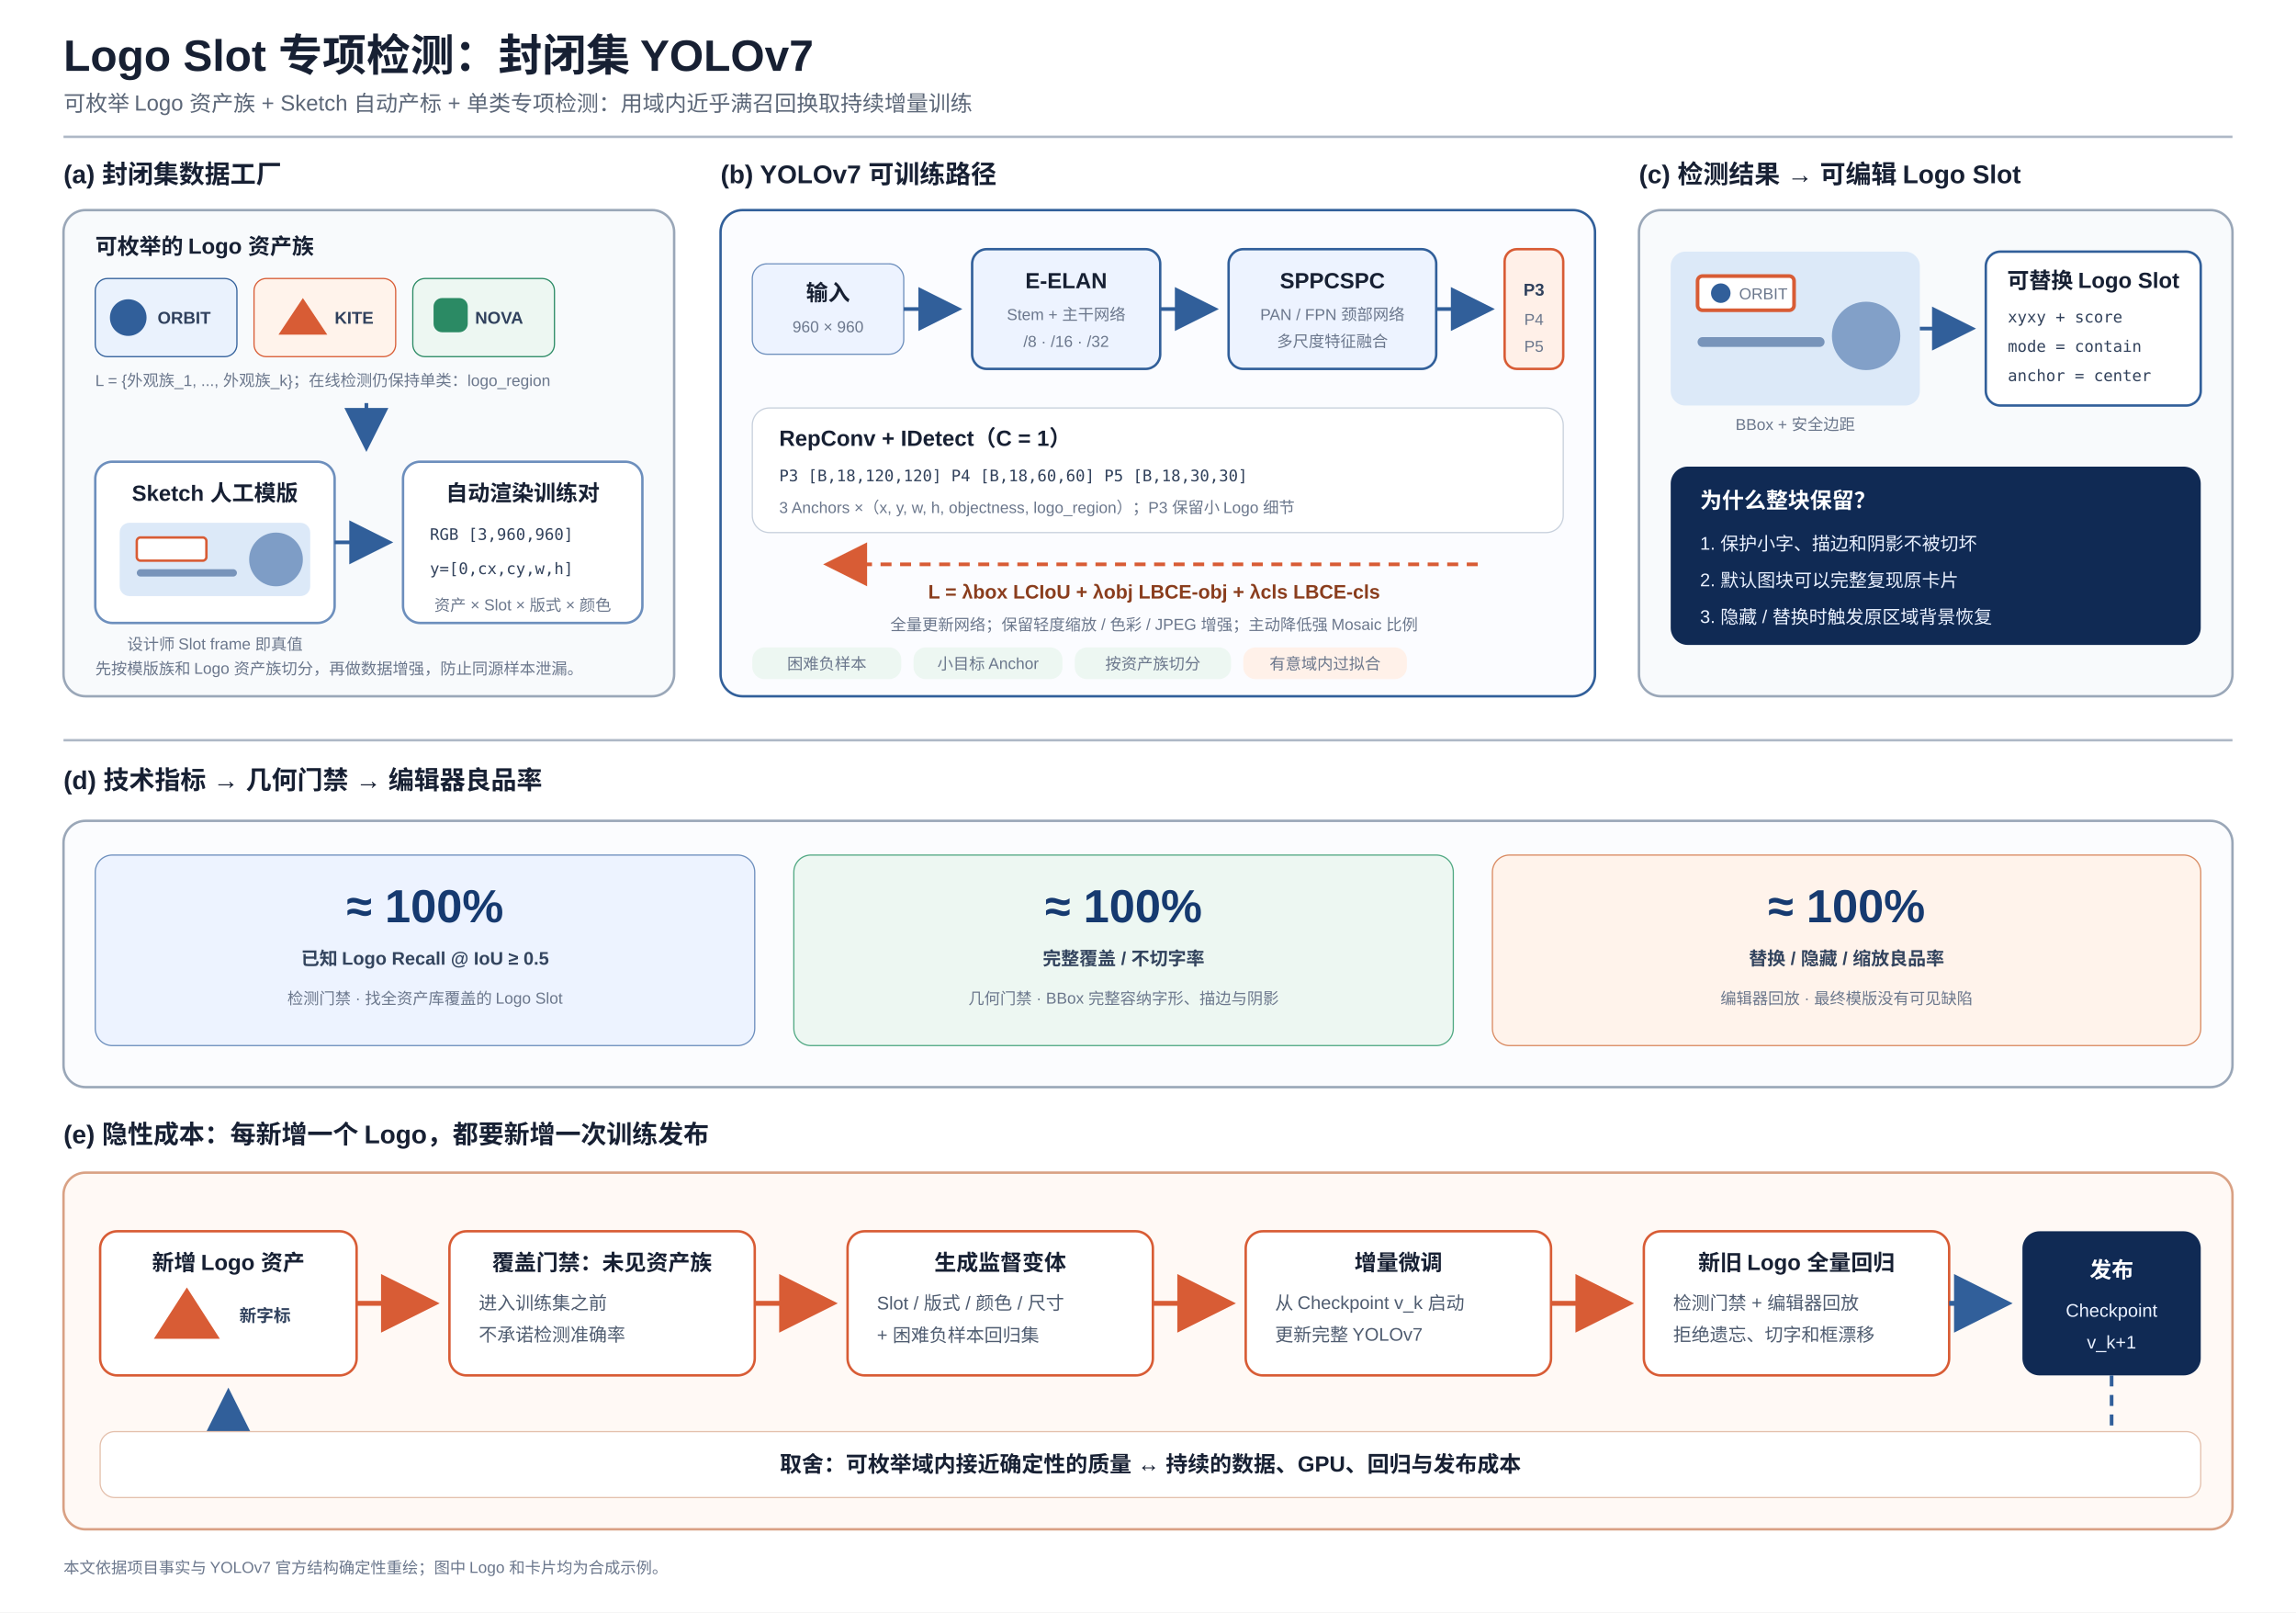
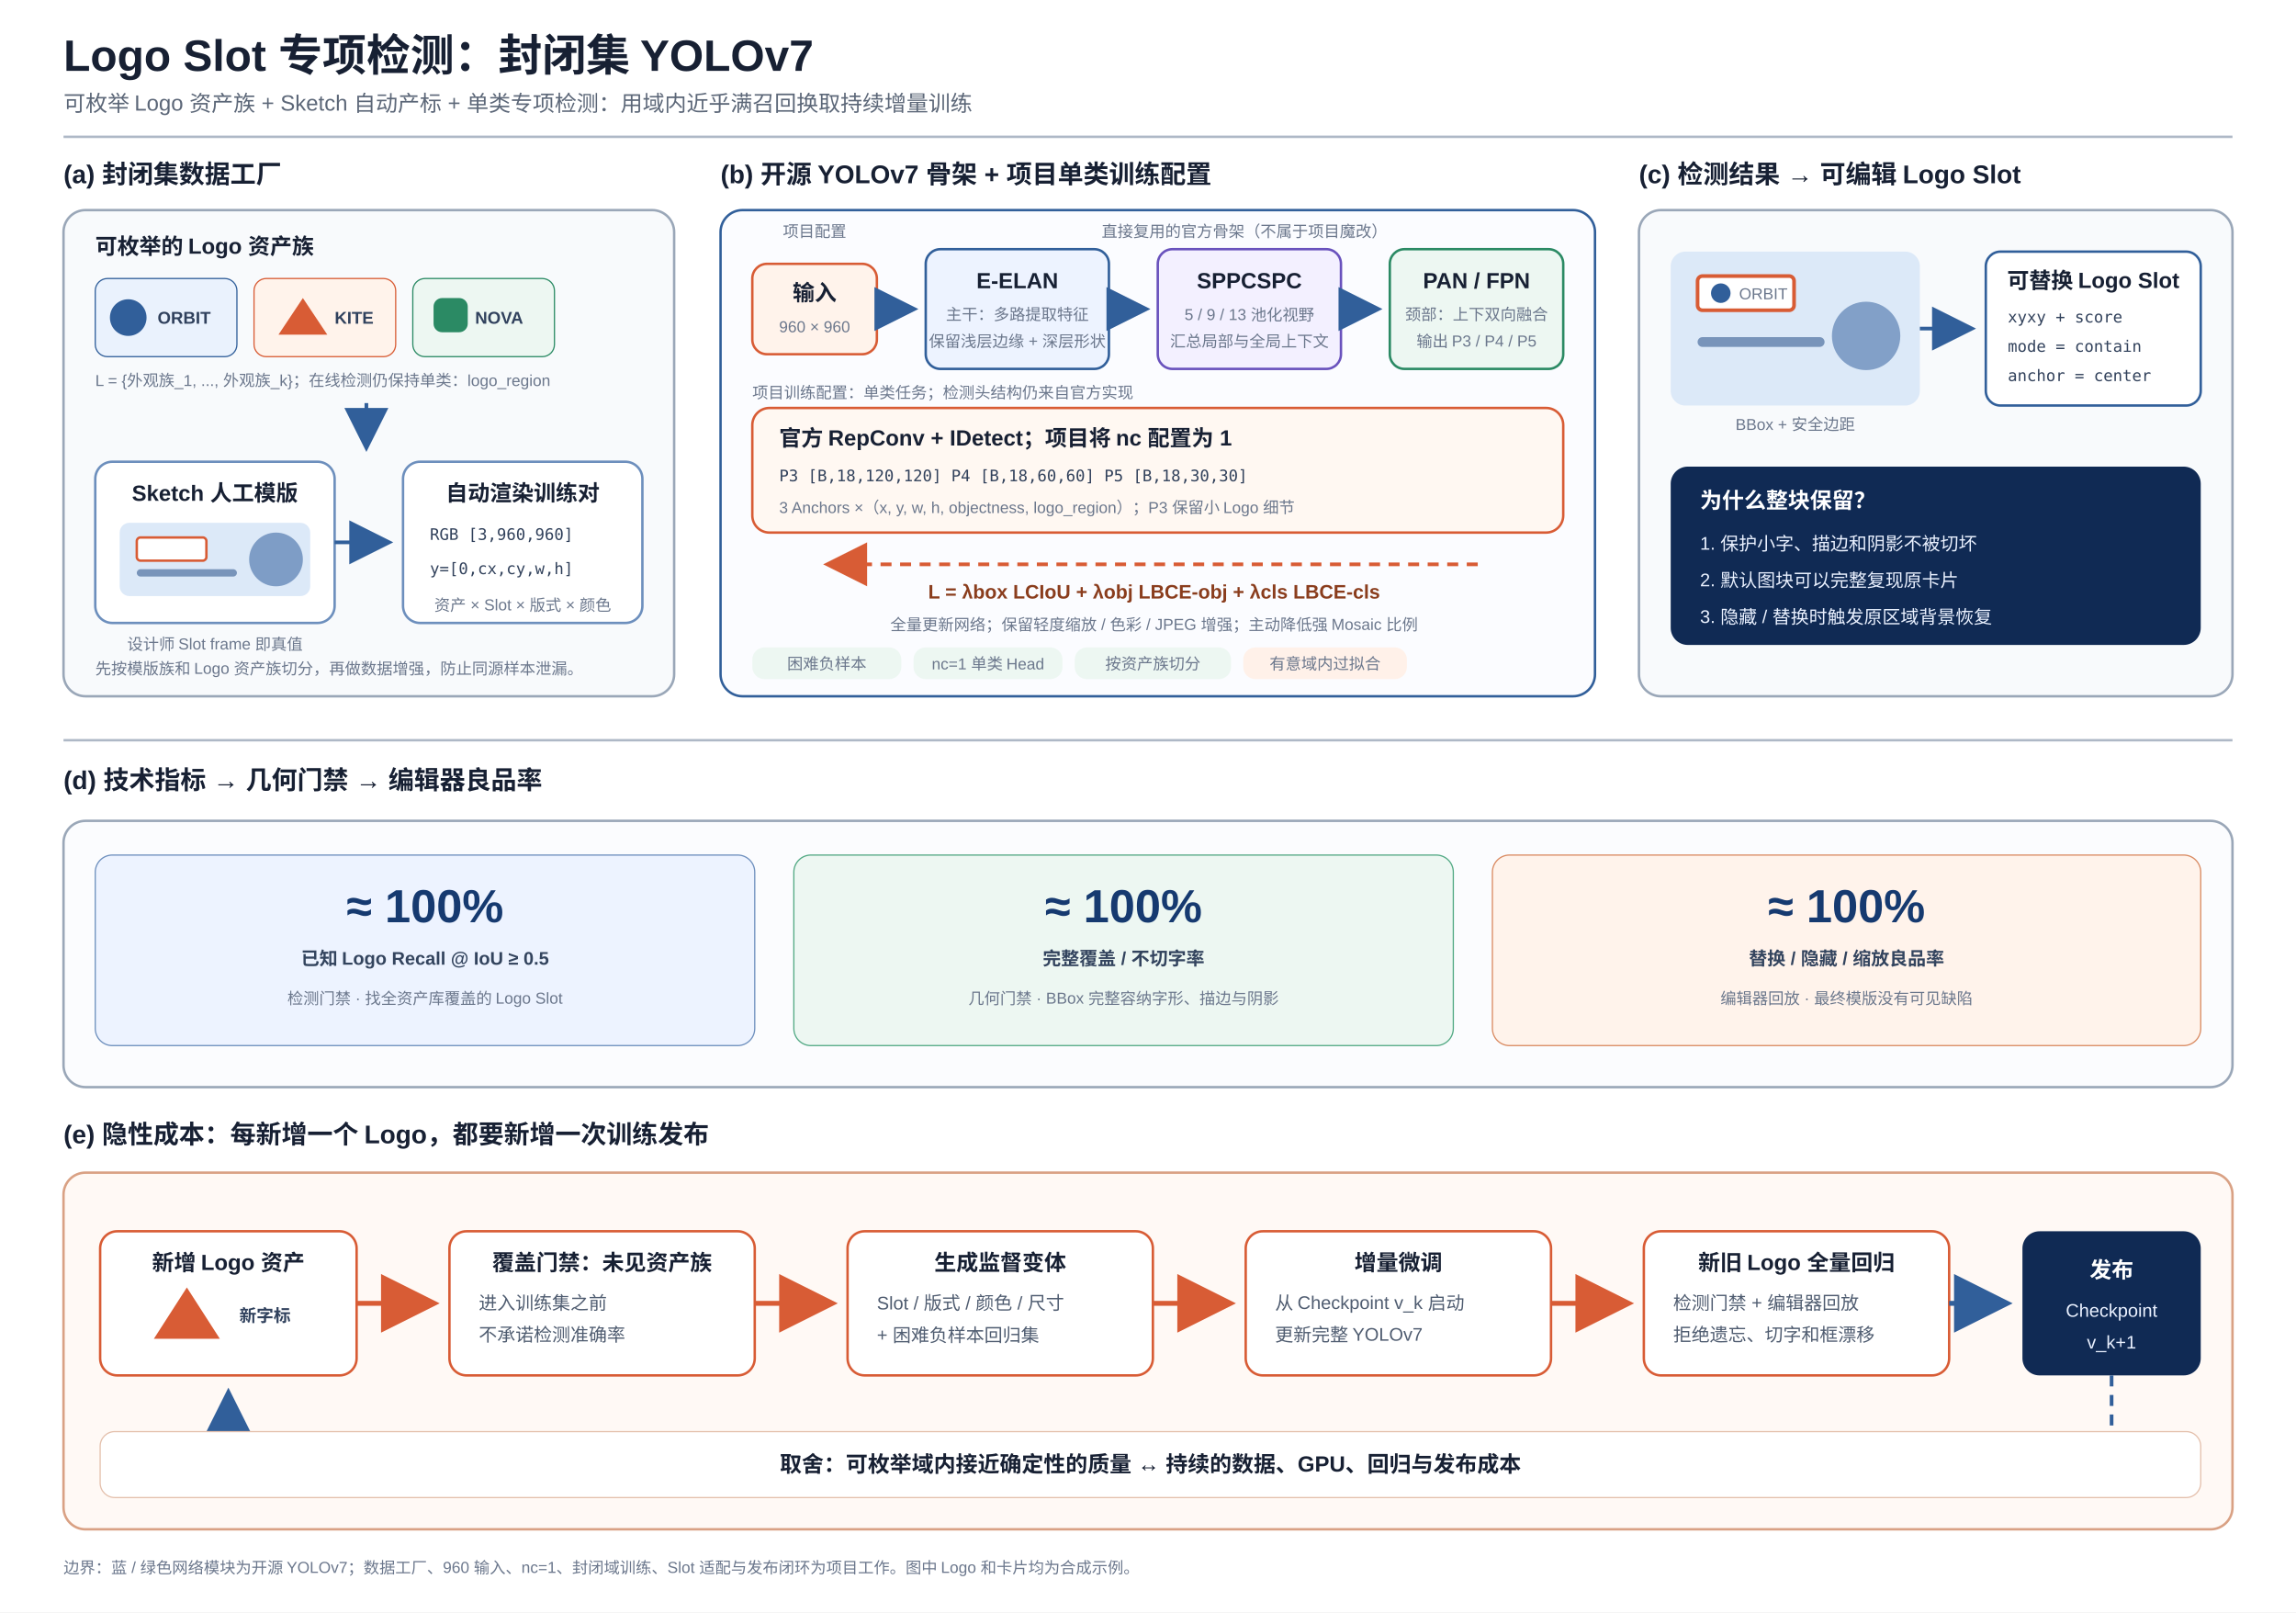
<svg xmlns="http://www.w3.org/2000/svg" width="1880" height="1320" viewBox="0 0 1880 1320">
  <defs>
    <marker id="arrow" markerWidth="12" markerHeight="12" refX="10" refY="6" orient="auto">
      <path d="M0 0L12 6L0 12Z" fill="#315f9a" />
    </marker>
    <marker id="orangeArrow" markerWidth="12" markerHeight="12" refX="10" refY="6" orient="auto">
      <path d="M0 0L12 6L0 12Z" fill="#d85c35" />
    </marker>
    <style>
      .f{font-family:Arial,"PingFang SC","Noto Sans CJK SC",sans-serif}.title{font-size:36px;font-weight:800;fill:#172033}.sub{font-size:18px;fill:#5c6778}.label{font-size:21px;font-weight:800;fill:#172033}.node{font-size:18px;font-weight:800;fill:#172033}.body{font-size:15px;fill:#4f5c70}.small{font-size:13px;fill:#6b778c}.mono{font-family:"SFMono-Regular",Consolas,monospace;font-size:13px;fill:#31415b}.metric{font-size:38px;font-weight:800;fill:#163a70}.metricSub{font-size:15px;font-weight:700;fill:#33445e}.white{font-size:18px;font-weight:800;fill:#fff}.whiteBody{font-size:15px;fill:#eaf1ff}.chip{font-size:14px;font-weight:700;fill:#30415d}.eq{font-size:16px;font-weight:700;fill:#8a3d1d}
    </style>
  </defs>
  <rect width="1880" height="1320" fill="#fff" />
  <text class="f title" x="52" y="58">Logo Slot 专项检测：封闭集 YOLOv7</text>
  <text class="f sub" x="52" y="91">可枚举 Logo 资产族 + Sketch 自动产标 + 单类专项检测：用域内近乎满召回换取持续增量训练</text>
  <line x1="52" y1="112" x2="1828" y2="112" stroke="#aeb8c6" stroke-width="2" />
  <text class="f label" x="52" y="150">(a) 封闭集数据工厂</text>
  <rect x="52" y="172" width="500" height="398" rx="18" fill="#f8fafc" stroke="#9aa7b8" stroke-width="2" />
  <text class="f node" x="78" y="208">可枚举的 Logo 资产族</text>
  <rect x="78" y="228" width="116" height="64" rx="10" fill="#eaf2fd" stroke="#315f9a" />
  <circle cx="105" cy="260" r="15" fill="#315f9a" />
  <text class="f chip" x="129" y="265">ORBIT</text>
  <rect x="208" y="228" width="116" height="64" rx="10" fill="#fff3eb" stroke="#d85c35" />
  <path d="M228 274 L248 244 L268 274Z" fill="#d85c35" />
  <text class="f chip" x="274" y="265">KITE</text>
  <rect x="338" y="228" width="116" height="64" rx="10" fill="#edf7f2" stroke="#2b8a64" />
  <rect x="355" y="244" width="28" height="28" rx="7" fill="#2b8a64" />
  <text class="f chip" x="389" y="265">NOVA</text>
  <text class="f small" x="78" y="316">L = {外观族_1, ..., 外观族_k}；在线检测仍保持单类：logo_region</text>
  <line x1="300" y1="330" x2="300" y2="364" stroke="#315f9a" stroke-width="3" marker-end="url(#arrow)" />
  <rect x="78" y="378" width="196" height="132" rx="14" fill="#fff" stroke="#6d8fbd" stroke-width="2" />
  <text class="f node" x="176" y="410" text-anchor="middle">Sketch 人工模版</text>
  <rect x="98" y="428" width="156" height="60" rx="8" fill="#dce9f8" />
  <rect x="112" y="440" width="57" height="19" rx="3" fill="#fff" stroke="#d85c35" stroke-width="2" />
  <rect x="112" y="466" width="82" height="6" rx="3" fill="#7894ba" />
  <circle cx="226" cy="458" r="22" fill="#5f84b5" opacity=".75" />
  <text class="f small" x="176" y="532" text-anchor="middle">设计师 Slot frame 即真值</text>
  <line x1="274" y1="444" x2="316" y2="444" stroke="#315f9a" stroke-width="3" marker-end="url(#arrow)" />
  <rect x="330" y="378" width="196" height="132" rx="14" fill="#fff" stroke="#6d8fbd" stroke-width="2" />
  <text class="f node" x="428" y="410" text-anchor="middle">自动渲染训练对</text>
  <text class="f mono" x="352" y="442">RGB [3,960,960]</text>
  <text class="f mono" x="352" y="470">y=[0,cx,cy,w,h]</text>
  <text class="f small" x="428" y="500" text-anchor="middle">资产 × Slot × 版式 × 颜色</text>
  <text class="f small" x="78" y="552">先按模版族和 Logo 资产族切分，再做数据增强，防止同源样本泄漏。</text>
-   <text class="f label" x="590" y="150">(b) YOLOv7 可训练路径</text>
+   <text class="f label" x="590" y="150">(b) 开源 YOLOv7 骨架 + 项目单类训练配置</text>
  <rect x="590" y="172" width="716" height="398" rx="18" fill="#fbfcff" stroke="#315f9a" stroke-width="2" />
-   <rect x="616" y="216" width="124" height="74" rx="12" fill="#edf3ff" stroke="#6d8fbd" />
-   <text class="f node" x="678" y="246" text-anchor="middle">输入</text>
-   <text class="f small" x="678" y="272" text-anchor="middle">960 × 960</text>
-   <line x1="740" y1="253" x2="782" y2="253" stroke="#315f9a" stroke-width="3" marker-end="url(#arrow)" />
-   <rect x="796" y="204" width="154" height="98" rx="12" fill="#edf3ff" stroke="#315f9a" stroke-width="2" />
-   <text class="f node" x="873" y="236" text-anchor="middle">E-ELAN</text>
-   <text class="f small" x="873" y="262" text-anchor="middle">Stem + 主干网络</text>
-   <text class="f small" x="873" y="284" text-anchor="middle">/8 · /16 · /32</text>
-   <line x1="950" y1="253" x2="992" y2="253" stroke="#315f9a" stroke-width="3" marker-end="url(#arrow)" />
-   <rect x="1006" y="204" width="170" height="98" rx="12" fill="#edf3ff" stroke="#315f9a" stroke-width="2" />
-   <text class="f node" x="1091" y="236" text-anchor="middle">SPPCSPC</text>
-   <text class="f small" x="1091" y="262" text-anchor="middle">PAN / FPN 颈部网络</text>
-   <text class="f small" x="1091" y="284" text-anchor="middle">多尺度特征融合</text>
-   <line x1="1176" y1="253" x2="1218" y2="253" stroke="#315f9a" stroke-width="3" marker-end="url(#arrow)" />
-   <rect x="1232" y="204" width="48" height="98" rx="10" fill="#fff0e8" stroke="#d85c35" stroke-width="2" />
-   <text class="f chip" x="1256" y="242" text-anchor="middle">P3</text>
-   <text class="f small" x="1256" y="266" text-anchor="middle">P4</text>
-   <text class="f small" x="1256" y="288" text-anchor="middle">P5</text>
-   <rect x="616" y="334" width="664" height="102" rx="14" fill="#fff" stroke="#c7d0dc" />
-   <text class="f node" x="638" y="365">RepConv + IDetect（C = 1）</text>
+   <text class="f small" x="667" y="194" text-anchor="middle" fill="#b54b2d">项目配置</text>
+   <text class="f small" x="1019" y="194" text-anchor="middle">直接复用的官方骨架（不属于项目魔改）</text>
+   <rect x="616" y="216" width="102" height="74" rx="12" fill="#fff3eb" stroke="#d85c35" stroke-width="2" />
+   <text class="f node" x="667" y="246" text-anchor="middle">输入</text>
+   <text class="f small" x="667" y="272" text-anchor="middle">960 × 960</text>
+   <line x1="718" y1="253" x2="746" y2="253" stroke="#315f9a" stroke-width="3" marker-end="url(#arrow)" />
+   <rect x="758" y="204" width="150" height="98" rx="12" fill="#edf3ff" stroke="#315f9a" stroke-width="2" />
+   <text class="f node" x="833" y="236" text-anchor="middle">E-ELAN</text>
+   <text class="f small" x="833" y="262" text-anchor="middle">主干：多路提取特征</text>
+   <text class="f small" x="833" y="284" text-anchor="middle">保留浅层边缘 + 深层形状</text>
+   <line x1="908" y1="253" x2="936" y2="253" stroke="#315f9a" stroke-width="3" marker-end="url(#arrow)" />
+   <rect x="948" y="204" width="150" height="98" rx="12" fill="#f3f0ff" stroke="#6952bd" stroke-width="2" />
+   <text class="f node" x="1023" y="236" text-anchor="middle">SPPCSPC</text>
+   <text class="f small" x="1023" y="262" text-anchor="middle">5 / 9 / 13 池化视野</text>
+   <text class="f small" x="1023" y="284" text-anchor="middle">汇总局部与全局上下文</text>
+   <line x1="1098" y1="253" x2="1126" y2="253" stroke="#315f9a" stroke-width="3" marker-end="url(#arrow)" />
+   <rect x="1138" y="204" width="142" height="98" rx="12" fill="#edf7f2" stroke="#2b8a64" stroke-width="2" />
+   <text class="f node" x="1209" y="236" text-anchor="middle">PAN / FPN</text>
+   <text class="f small" x="1209" y="262" text-anchor="middle">颈部：上下双向融合</text>
+   <text class="f small" x="1209" y="284" text-anchor="middle">输出 P3 / P4 / P5</text>
+   <text class="f small" x="616" y="326" fill="#b54b2d">项目训练配置：单类任务；检测头结构仍来自官方实现</text>
+   <rect x="616" y="334" width="664" height="102" rx="14" fill="#fff8f2" stroke="#d85c35" stroke-width="2" />
+   <text class="f node" x="638" y="365">官方 RepConv + IDetect；项目将 nc 配置为 1</text>
  <text class="f mono" x="638" y="394">P3 [B,18,120,120]   P4 [B,18,60,60]   P5 [B,18,30,30]</text>
  <text class="f small" x="638" y="420">3 Anchors ×（x, y, w, h, objectness, logo_region）；P3 保留小 Logo 细节</text>
  <path d="M1210 462 H680" fill="none" stroke="#d85c35" stroke-width="3" stroke-dasharray="9 7" marker-end="url(#orangeArrow)" />
  <text class="f eq" x="945" y="490" text-anchor="middle">L = λbox LCIoU + λobj LBCE-obj + λcls LBCE-cls</text>
  <text class="f small" x="945" y="516" text-anchor="middle">全量更新网络；保留轻度缩放 / 色彩 / JPEG 增强；主动降低强 Mosaic 比例</text>
  <rect x="616" y="530" width="122" height="26" rx="10" fill="#edf7f2" />
  <text class="f small" x="677" y="548" text-anchor="middle">困难负样本</text>
  <rect x="748" y="530" width="122" height="26" rx="10" fill="#edf7f2" />
-   <text class="f small" x="809" y="548" text-anchor="middle">小目标 Anchor</text>
+   <text class="f small" x="809" y="548" text-anchor="middle">nc=1 单类 Head</text>
  <rect x="880" y="530" width="128" height="26" rx="10" fill="#edf7f2" />
  <text class="f small" x="944" y="548" text-anchor="middle">按资产族切分</text>
  <rect x="1018" y="530" width="134" height="26" rx="10" fill="#fff1e9" />
  <text class="f small" x="1085" y="548" text-anchor="middle">有意域内过拟合</text>
  <text class="f label" x="1342" y="150">(c) 检测结果 → 可编辑 Logo Slot</text>
  <rect x="1342" y="172" width="486" height="398" rx="18" fill="#f8fafc" stroke="#9aa7b8" stroke-width="2" />
  <rect x="1368" y="206" width="204" height="126" rx="12" fill="#dce9f8" />
  <rect x="1390" y="226" width="79" height="28" rx="4" fill="#fff" stroke="#d85c35" stroke-width="3" />
  <circle cx="1409" cy="240" r="8" fill="#315f9a" />
  <text class="f small" x="1424" y="245">ORBIT</text>
  <rect x="1390" y="276" width="104" height="8" rx="4" fill="#7894ba" />
  <circle cx="1528" cy="275" r="28" fill="#5f84b5" opacity=".72" />
  <text class="f small" x="1470" y="352" text-anchor="middle">BBox + 安全边距</text>
  <line x1="1572" y1="269" x2="1612" y2="269" stroke="#315f9a" stroke-width="3" marker-end="url(#arrow)" />
  <rect x="1626" y="206" width="176" height="126" rx="12" fill="#fff" stroke="#315f9a" stroke-width="2" />
  <text class="f node" x="1714" y="236" text-anchor="middle">可替换 Logo Slot</text>
  <text class="f mono" x="1644" y="264">xyxy + score</text>
  <text class="f mono" x="1644" y="288">mode = contain</text>
  <text class="f mono" x="1644" y="312">anchor = center</text>
  <rect x="1368" y="382" width="434" height="146" rx="14" fill="#102a54" />
  <text class="f white" x="1392" y="416">为什么整块保留？</text>
  <text class="f whiteBody" x="1392" y="450">1. 保护小字、描边和阴影不被切坏</text>
  <text class="f whiteBody" x="1392" y="480">2. 默认图块可以完整复现原卡片</text>
  <text class="f whiteBody" x="1392" y="510">3. 隐藏 / 替换时触发原区域背景恢复</text>
  <line x1="52" y1="606" x2="1828" y2="606" stroke="#aeb8c6" stroke-width="2" />
  <text class="f label" x="52" y="646">(d) 技术指标 → 几何门禁 → 编辑器良品率</text>
  <rect x="52" y="672" width="1776" height="218" rx="18" fill="#fbfcfe" stroke="#9aa7b8" stroke-width="2" />
  <rect x="78" y="700" width="540" height="156" rx="14" fill="#edf3ff" stroke="#6d8fbd" />
  <text class="f metric" x="348" y="755" text-anchor="middle">≈ 100%</text>
  <text class="f metricSub" x="348" y="790" text-anchor="middle">已知 Logo Recall @ IoU ≥ 0.5</text>
  <text class="f small" x="348" y="822" text-anchor="middle">检测门禁 · 找全资产库覆盖的 Logo Slot</text>
  <rect x="650" y="700" width="540" height="156" rx="14" fill="#edf7f2" stroke="#52a984" />
  <text class="f metric" x="920" y="755" text-anchor="middle">≈ 100%</text>
  <text class="f metricSub" x="920" y="790" text-anchor="middle">完整覆盖 / 不切字率</text>
  <text class="f small" x="920" y="822" text-anchor="middle">几何门禁 · BBox 完整容纳字形、描边与阴影</text>
  <rect x="1222" y="700" width="580" height="156" rx="14" fill="#fff3eb" stroke="#d98a61" />
  <text class="f metric" x="1512" y="755" text-anchor="middle">≈ 100%</text>
  <text class="f metricSub" x="1512" y="790" text-anchor="middle">替换 / 隐藏 / 缩放良品率</text>
  <text class="f small" x="1512" y="822" text-anchor="middle">编辑器回放 · 最终模版没有可见缺陷</text>
  <text class="f label" x="52" y="936">(e) 隐性成本：每新增一个 Logo，都要新增一次训练发布</text>
  <rect x="52" y="960" width="1776" height="292" rx="18" fill="#fff9f5" stroke="#d9a184" stroke-width="2" />
  <rect x="82" y="1008" width="210" height="118" rx="14" fill="#fff" stroke="#d85c35" stroke-width="2" />
  <text class="f node" x="187" y="1040" text-anchor="middle">新增 Logo 资产</text>
  <path d="M126 1096 L153 1054 L180 1096Z" fill="#d85c35" />
  <text class="f chip" x="196" y="1082">新字标</text>
  <line x1="292" y1="1067" x2="352" y2="1067" stroke="#d85c35" stroke-width="4" marker-end="url(#orangeArrow)" />
  <rect x="368" y="1008" width="250" height="118" rx="14" fill="#fff" stroke="#d85c35" stroke-width="2" />
  <text class="f node" x="493" y="1040" text-anchor="middle">覆盖门禁：未见资产族</text>
  <text class="f body" x="392" y="1072">进入训练集之前</text>
  <text class="f body" x="392" y="1098">不承诺检测准确率</text>
  <line x1="618" y1="1067" x2="678" y2="1067" stroke="#d85c35" stroke-width="4" marker-end="url(#orangeArrow)" />
  <rect x="694" y="1008" width="250" height="118" rx="14" fill="#fff" stroke="#d85c35" stroke-width="2" />
  <text class="f node" x="819" y="1040" text-anchor="middle">生成监督变体</text>
  <text class="f body" x="718" y="1072">Slot / 版式 / 颜色 / 尺寸</text>
  <text class="f body" x="718" y="1098">+ 困难负样本回归集</text>
  <line x1="944" y1="1067" x2="1004" y2="1067" stroke="#d85c35" stroke-width="4" marker-end="url(#orangeArrow)" />
  <rect x="1020" y="1008" width="250" height="118" rx="14" fill="#fff" stroke="#d85c35" stroke-width="2" />
  <text class="f node" x="1145" y="1040" text-anchor="middle">增量微调</text>
  <text class="f body" x="1044" y="1072">从 Checkpoint v_k 启动</text>
  <text class="f body" x="1044" y="1098">更新完整 YOLOv7</text>
  <line x1="1270" y1="1067" x2="1330" y2="1067" stroke="#d85c35" stroke-width="4" marker-end="url(#orangeArrow)" />
  <rect x="1346" y="1008" width="250" height="118" rx="14" fill="#fff" stroke="#d85c35" stroke-width="2" />
  <text class="f node" x="1471" y="1040" text-anchor="middle">新旧 Logo 全量回归</text>
  <text class="f body" x="1370" y="1072">检测门禁 + 编辑器回放</text>
  <text class="f body" x="1370" y="1098">拒绝遗忘、切字和框漂移</text>
  <line x1="1596" y1="1067" x2="1640" y2="1067" stroke="#315f9a" stroke-width="4" marker-end="url(#arrow)" />
  <rect x="1656" y="1008" width="146" height="118" rx="14" fill="#102a54" />
  <text class="f white" x="1729" y="1046" text-anchor="middle">发布</text>
  <text class="f whiteBody" x="1729" y="1078" text-anchor="middle">Checkpoint</text>
  <text class="f whiteBody" x="1729" y="1104" text-anchor="middle">v_k+1</text>
  <path d="M1729 1126 V1188 H187 V1142" fill="none" stroke="#315f9a" stroke-width="3" stroke-dasharray="9 7" marker-end="url(#arrow)" />
  <rect x="82" y="1172" width="1720" height="54" rx="12" fill="#fff" stroke="#e4c0ac" />
  <text class="f node" x="942" y="1205" text-anchor="middle">取舍：可枚举域内接近确定性的质量 ↔ 持续的数据、GPU、回归与发布成本</text>
-   <text class="f small" x="52" y="1288">本文依据项目事实与 YOLOv7 官方结构确定性重绘；图中 Logo 和卡片均为合成示例。</text>
+   <text class="f small" x="52" y="1288">边界：蓝 / 绿色网络模块为开源 YOLOv7；数据工厂、960 输入、nc=1、封闭域训练、Slot 适配与发布闭环为项目工作。图中 Logo 和卡片均为合成示例。</text>
</svg>
